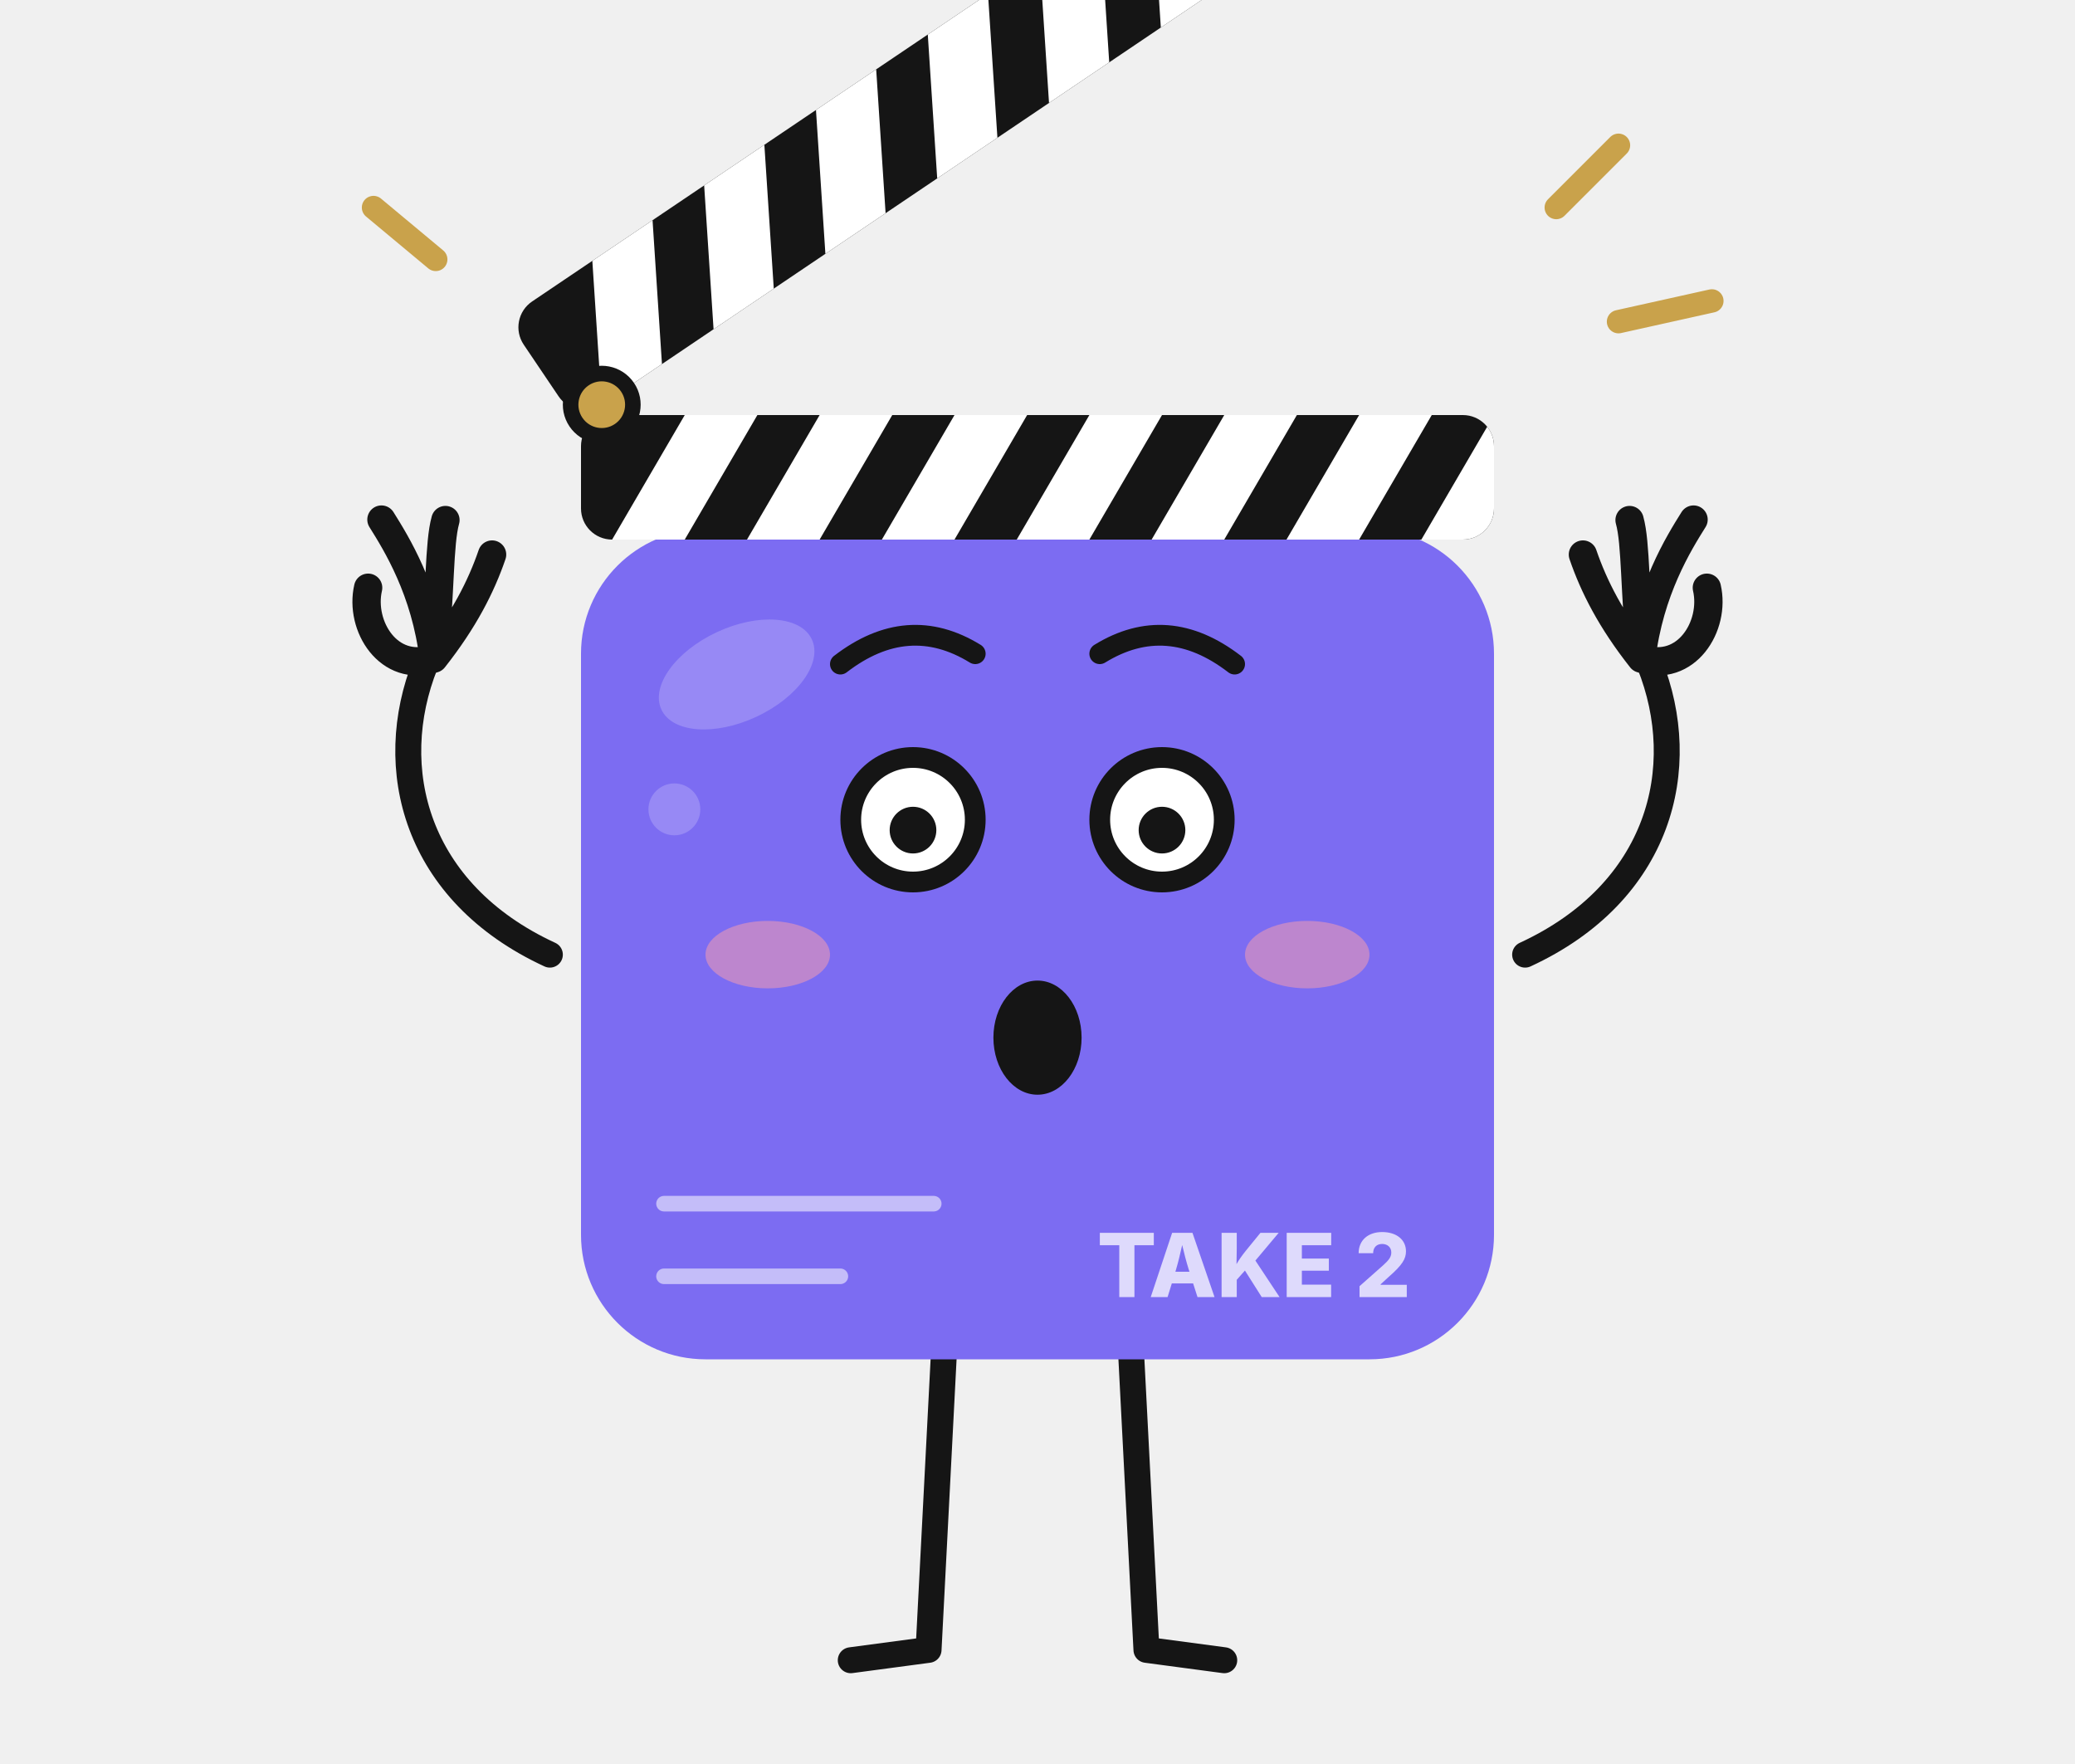
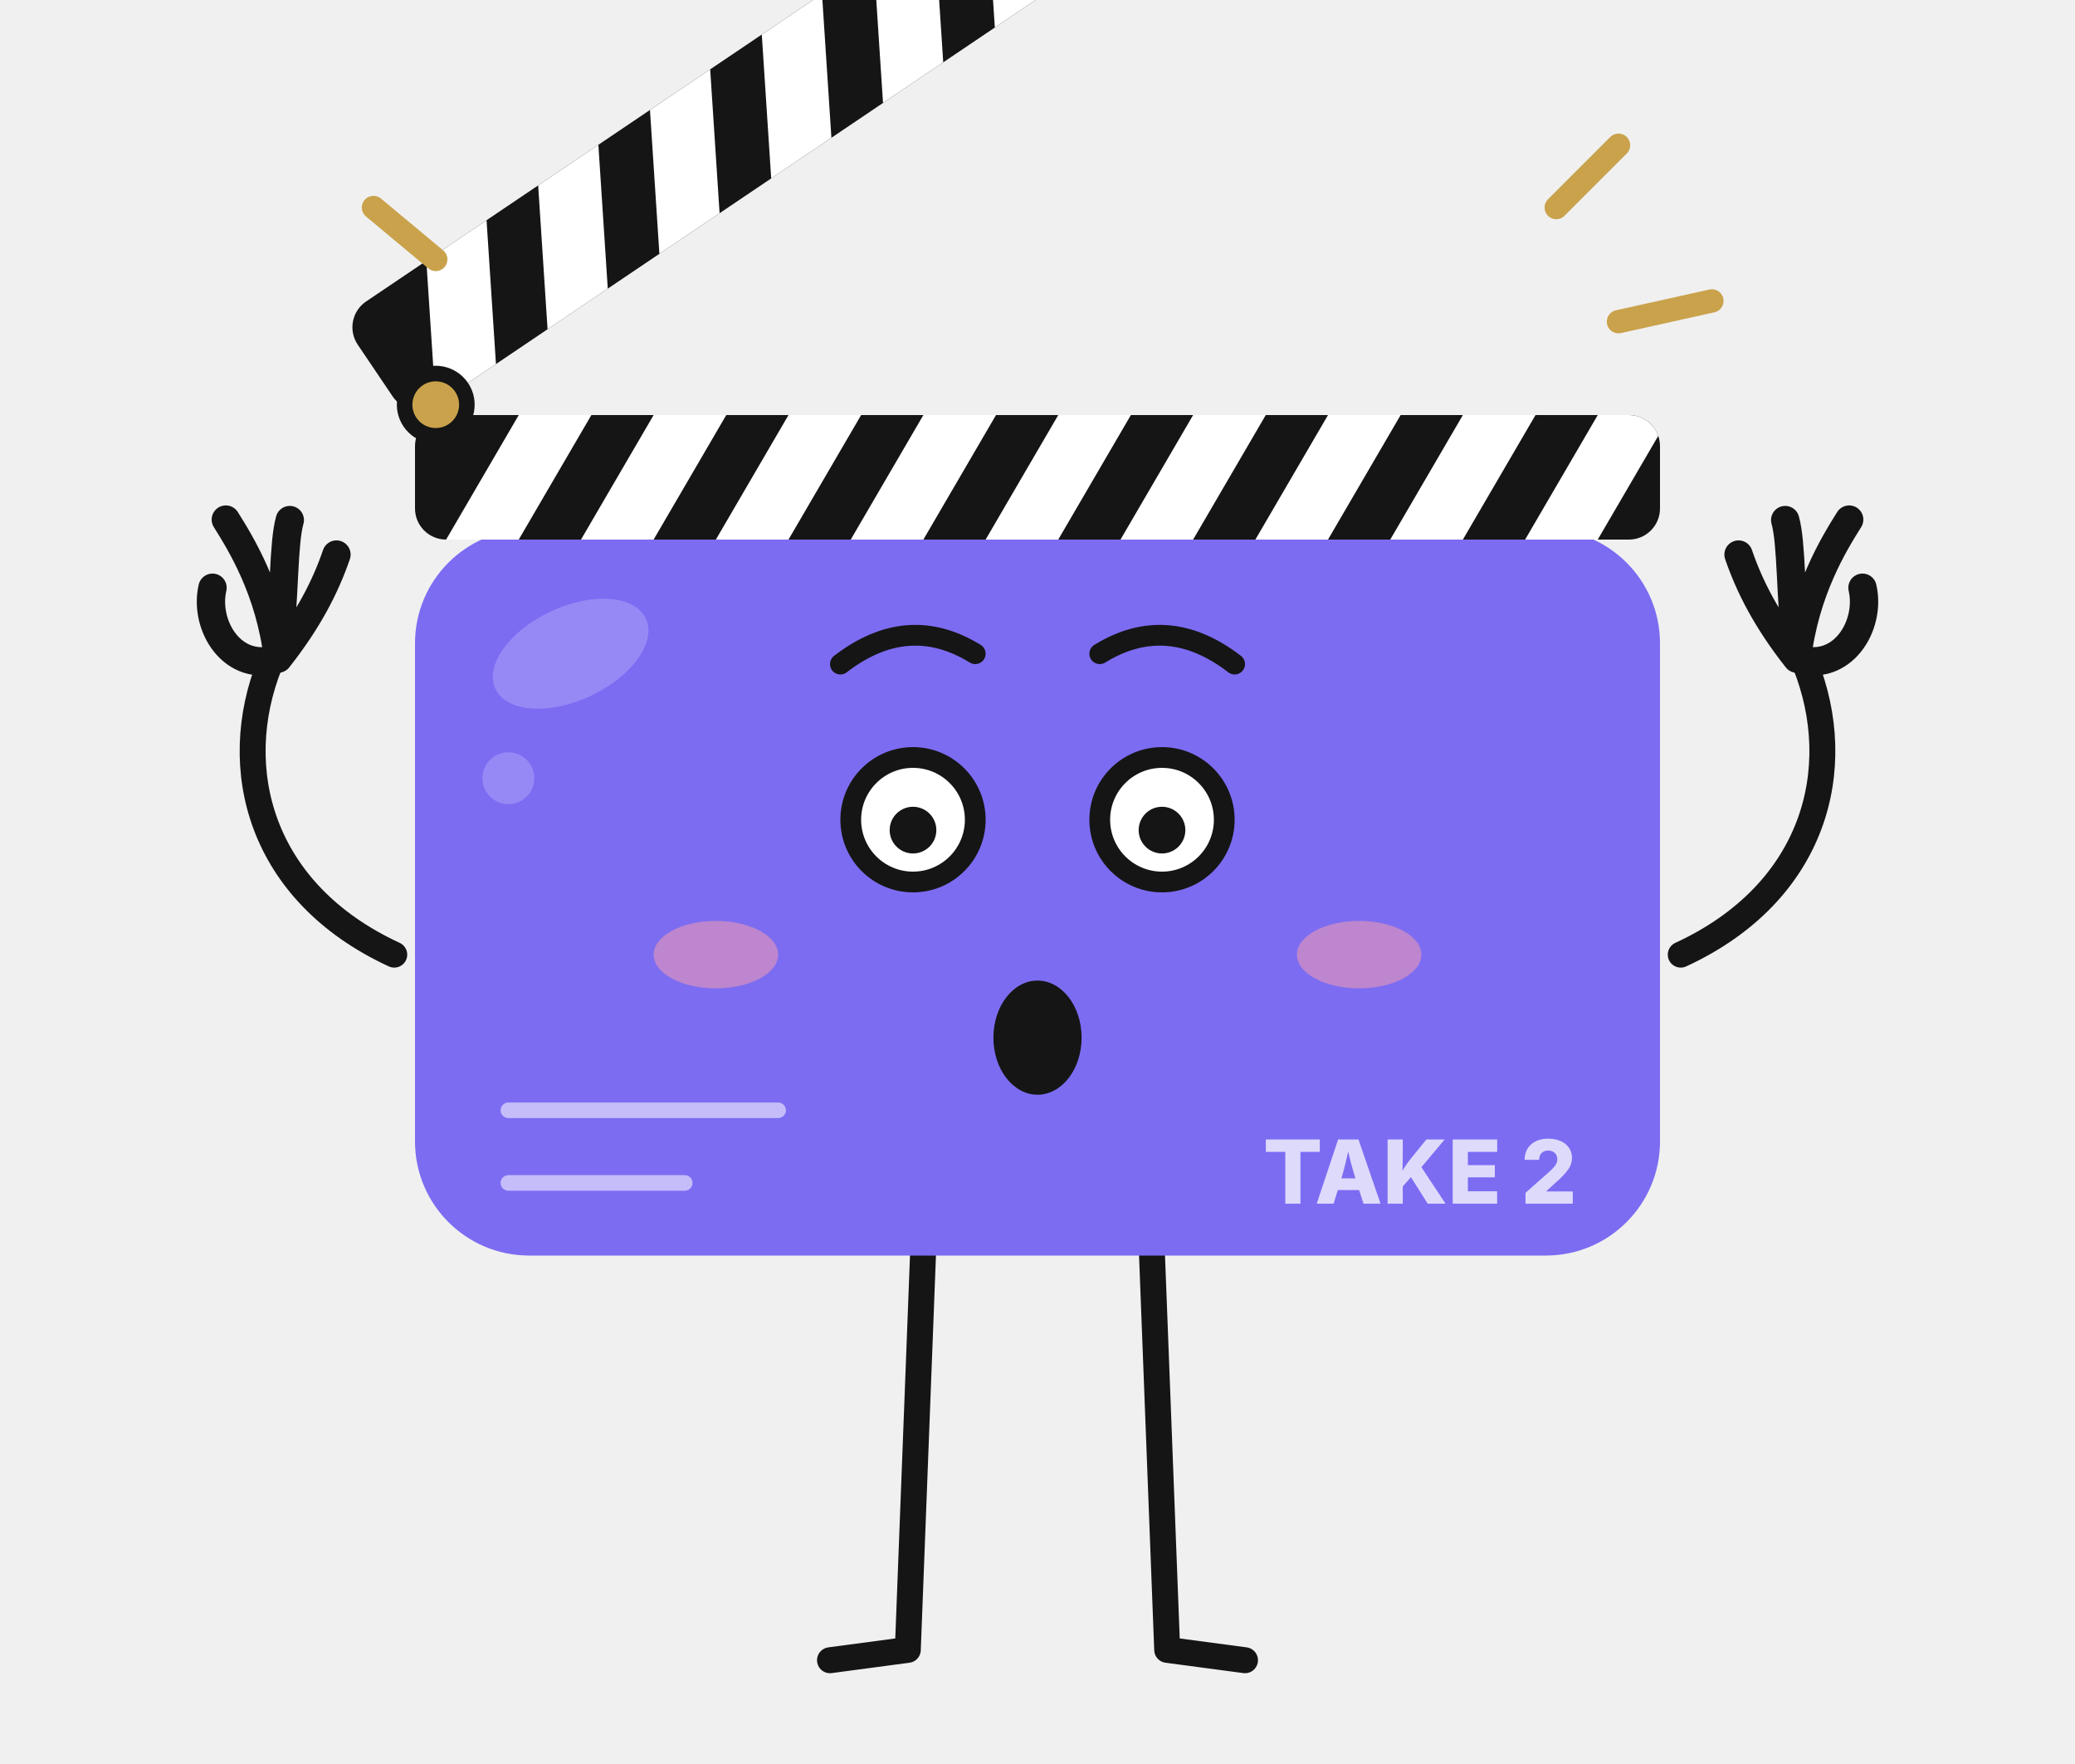
<svg xmlns="http://www.w3.org/2000/svg" viewBox="0 30 400 340">
-   <path d="M182 290 L179 348 L164 350 M218 290 L221 348 L236 350" fill="none" stroke="#151515" stroke-width="5" stroke-linecap="round" stroke-linejoin="round" />
-   <path d="M106 214 C80 202 74 178 82 158 M294 214 C320 202 326 178 318 158" fill="none" stroke="#151515" stroke-width="5" stroke-linecap="round" stroke-linejoin="round" />
-   <g transform="translate(82 152) rotate(-18) scale(1.3 1.3)">
-     <path d="M0 4 C-7 4 -9 -4 -6 -9 M0 4 C2 -6 0 -14 -1 -18 M0 4 C4 -5 6 -12 8 -15 M0 4 C6 0 10 -4 13 -8" fill="none" stroke="#151515" stroke-width="4.2" stroke-linecap="round" stroke-linejoin="round" />
+   <path d="M178 270 L175 348 L160 350 M222 270 L225 348 L240 350" fill="none" stroke="#151515" stroke-width="5" stroke-linecap="round" stroke-linejoin="round" />
+   <clipPath id="lh">
+     <rect x="-100" y="0" width="300" height="400" />
+   </clipPath>
+   <clipPath id="rh">
+     <rect x="200" y="0" width="300" height="400" />
+   </clipPath>
+   <g clip-path="url(#lh)">
+     <g transform="translate(-30 0)">
+       <path d="M106 214 C80 202 74 178 82 158 M294 214 C320 202 326 178 318 158" fill="none" stroke="#151515" stroke-width="5" stroke-linecap="round" stroke-linejoin="round" />
+       <g transform="translate(82 152) rotate(-18) scale(1.3 1.3)">
+         <path d="M0 4 C-7 4 -9 -4 -6 -9 M0 4 C2 -6 0 -14 -1 -18 M0 4 C4 -5 6 -12 8 -15 M0 4 C6 0 10 -4 13 -8" fill="none" stroke="#151515" stroke-width="4.2" stroke-linecap="round" stroke-linejoin="round" />
+       </g>
+       <g transform="translate(318 152) rotate(18) scale(-1.3 1.3)">
+         <path d="M0 4 C-7 4 -9 -4 -6 -9 M0 4 C2 -6 0 -14 -1 -18 M0 4 C4 -5 6 -12 8 -15 M0 4 C6 0 10 -4 13 -8" fill="none" stroke="#151515" stroke-width="4.2" stroke-linecap="round" stroke-linejoin="round" />
+       </g>
+     </g>
  </g>
-   <g transform="translate(318 152) rotate(18) scale(-1.3 1.3)">
-     <path d="M0 4 C-7 4 -9 -4 -6 -9 M0 4 C2 -6 0 -14 -1 -18 M0 4 C4 -5 6 -12 8 -15 M0 4 C6 0 10 -4 13 -8" fill="none" stroke="#151515" stroke-width="4.2" stroke-linecap="round" stroke-linejoin="round" />
+   <g clip-path="url(#rh)">
+     <g transform="translate(30 0)">
+       <path d="M106 214 C80 202 74 178 82 158 M294 214 C320 202 326 178 318 158" fill="none" stroke="#151515" stroke-width="5" stroke-linecap="round" stroke-linejoin="round" />
+       <g transform="translate(82 152) rotate(-18) scale(1.3 1.3)">
+         <path d="M0 4 C-7 4 -9 -4 -6 -9 M0 4 C2 -6 0 -14 -1 -18 M0 4 C4 -5 6 -12 8 -15 M0 4 C6 0 10 -4 13 -8" fill="none" stroke="#151515" stroke-width="4.2" stroke-linecap="round" stroke-linejoin="round" />
+       </g>
+       <g transform="translate(318 152) rotate(18) scale(-1.3 1.3)">
+         <path d="M0 4 C-7 4 -9 -4 -6 -9 M0 4 C2 -6 0 -14 -1 -18 M0 4 C4 -5 6 -12 8 -15 M0 4 C6 0 10 -4 13 -8" fill="none" stroke="#151515" stroke-width="4.2" stroke-linecap="round" stroke-linejoin="round" />
+       </g>
+     </g>
  </g>
-   <rect x="112" y="132" width="176" height="160" rx="24" fill="#7C6CF2" />
+   <rect x="80" y="132" width="240" height="140" rx="22" fill="#7C6CF2" />
  <g fill="#A89DF7" opacity=".6">
-     <ellipse cx="142" cy="160" rx="16" ry="9" transform="rotate(-25 142 160)" />
-     <circle cx="130" cy="186" r="5" />
+     <ellipse cx="110" cy="156" rx="16" ry="9" transform="rotate(-25 110 156)" />
+     <circle cx="98" cy="180" r="5" />
  </g>
  <g stroke="#fff" stroke-width="3" stroke-linecap="round" opacity=".55">
-     <path d="M128 262 h52 M128 276 h34" />
+     <path d="M98 244 h52 M98 258 h34" />
  </g>
-   <text x="272" y="280" text-anchor="end" font-family="Inter, sans-serif" font-weight="800" font-size="17" fill="#fff" opacity=".75">TAKE 2</text>
-   <ellipse cx="148" cy="214" rx="12" ry="6.5" fill="#F29BB0" opacity=".55" />
-   <ellipse cx="252" cy="214" rx="12" ry="6.5" fill="#F29BB0" opacity=".55" />
+   <text x="304" y="262" text-anchor="end" font-family="Inter, sans-serif" font-weight="800" font-size="17" fill="#fff" opacity=".75">TAKE 2</text>
+   <ellipse cx="138" cy="214" rx="12" ry="6.5" fill="#F29BB0" opacity=".55" />
+   <ellipse cx="262" cy="214" rx="12" ry="6.5" fill="#F29BB0" opacity=".55" />
  <g transform="translate(0 4)">
    <circle cx="176" cy="184" r="12" fill="#fff" stroke="#151515" stroke-width="4" />
    <circle cx="224" cy="184" r="12" fill="#fff" stroke="#151515" stroke-width="4" />
    <circle cx="176" cy="186" r="4.5" fill="#151515" />
    <circle cx="224" cy="186" r="4.5" fill="#151515" />
    <path d="M162 154 q13 -10 26 -2 M212 152 q13 -8 26 2" fill="none" stroke="#151515" stroke-width="4" stroke-linecap="round" stroke-linejoin="round" />
    <ellipse cx="200" cy="226" rx="8.5" ry="11" fill="#151515" />
  </g>
  <clipPath id="cb">
-     <rect x="112" y="110" width="176" height="24" rx="6" />
+     <rect x="80" y="110" width="240" height="24" rx="6" />
  </clipPath>
  <g clip-path="url(#cb)">
-     <rect x="112" y="110" width="176" height="24" fill="#151515" />
-     <path d="M118 134 l14 0 l14 -24 l-14 0 Z" fill="#fff" />
-     <path d="M144 134 l14 0 l14 -24 l-14 0 Z" fill="#fff" />
-     <path d="M170 134 l14 0 l14 -24 l-14 0 Z" fill="#fff" />
-     <path d="M196 134 l14 0 l14 -24 l-14 0 Z" fill="#fff" />
-     <path d="M222 134 l14 0 l14 -24 l-14 0 Z" fill="#fff" />
-     <path d="M248 134 l14 0 l14 -24 l-14 0 Z" fill="#fff" />
-     <path d="M274 134 l14 0 l14 -24 l-14 0 Z" fill="#fff" />
-     <path d="M300 134 l14 0 l14 -24 l-14 0 Z" fill="#fff" />
+     <rect x="80" y="110" width="240" height="24" fill="#151515" />
+     <path d="M86 134 l14 0 l14 -24 l-14 0 Z" fill="#fff" />
+     <path d="M112 134 l14 0 l14 -24 l-14 0 Z" fill="#fff" />
+     <path d="M138 134 l14 0 l14 -24 l-14 0 Z" fill="#fff" />
+     <path d="M164 134 l14 0 l14 -24 l-14 0 Z" fill="#fff" />
+     <path d="M190 134 l14 0 l14 -24 l-14 0 Z" fill="#fff" />
+     <path d="M216 134 l14 0 l14 -24 l-14 0 Z" fill="#fff" />
+     <path d="M242 134 l14 0 l14 -24 l-14 0 Z" fill="#fff" />
+     <path d="M268 134 l14 0 l14 -24 l-14 0 Z" fill="#fff" />
+     <path d="M294 134 l14 0 l14 -24 l-14 0 Z" fill="#fff" />
+     <path d="M320 134 l14 0 l14 -24 l-14 0 Z" fill="#fff" />
  </g>
-   <g transform="rotate(-34 116 108)">
+   <g transform="rotate(-34 84 108)">
    <clipPath id="ca">
-       <rect x="110" y="84" width="180" height="24" rx="6" />
+       <rect x="78" y="84" width="244" height="24" rx="6" />
    </clipPath>
    <g clip-path="url(#ca)">
-       <rect x="110" y="84" width="180" height="24" fill="#151515" />
-       <path d="M116 108 l14 0 l14 -24 l-14 0 Z" fill="#fff" />
-       <path d="M142 108 l14 0 l14 -24 l-14 0 Z" fill="#fff" />
-       <path d="M168 108 l14 0 l14 -24 l-14 0 Z" fill="#fff" />
-       <path d="M194 108 l14 0 l14 -24 l-14 0 Z" fill="#fff" />
-       <path d="M220 108 l14 0 l14 -24 l-14 0 Z" fill="#fff" />
-       <path d="M246 108 l14 0 l14 -24 l-14 0 Z" fill="#fff" />
-       <path d="M272 108 l14 0 l14 -24 l-14 0 Z" fill="#fff" />
-       <path d="M298 108 l14 0 l14 -24 l-14 0 Z" fill="#fff" />
+       <rect x="78" y="84" width="244" height="24" fill="#151515" />
+       <path d="M84 108 l14 0 l14 -24 l-14 0 Z" fill="#fff" />
+       <path d="M110 108 l14 0 l14 -24 l-14 0 Z" fill="#fff" />
+       <path d="M136 108 l14 0 l14 -24 l-14 0 Z" fill="#fff" />
+       <path d="M162 108 l14 0 l14 -24 l-14 0 Z" fill="#fff" />
+       <path d="M188 108 l14 0 l14 -24 l-14 0 Z" fill="#fff" />
+       <path d="M214 108 l14 0 l14 -24 l-14 0 Z" fill="#fff" />
+       <path d="M240 108 l14 0 l14 -24 l-14 0 Z" fill="#fff" />
+       <path d="M266 108 l14 0 l14 -24 l-14 0 Z" fill="#fff" />
+       <path d="M292 108 l14 0 l14 -24 l-14 0 Z" fill="#fff" />
+       <path d="M318 108 l14 0 l14 -24 l-14 0 Z" fill="#fff" />
    </g>
-     <circle cx="116" cy="108" r="6" fill="#C9A24B" stroke="#151515" stroke-width="3" />
+     <circle cx="84" cy="108" r="6" fill="#C9A24B" stroke="#151515" stroke-width="3" />
  </g>
  <g fill="none" stroke="#C9A24B" stroke-width="4.5" stroke-linecap="round" stroke-linejoin="round">
    <path d="M300 70 l12 -12 M312 92 l18 -4 M84 80 l-12 -10" />
  </g>
</svg>
